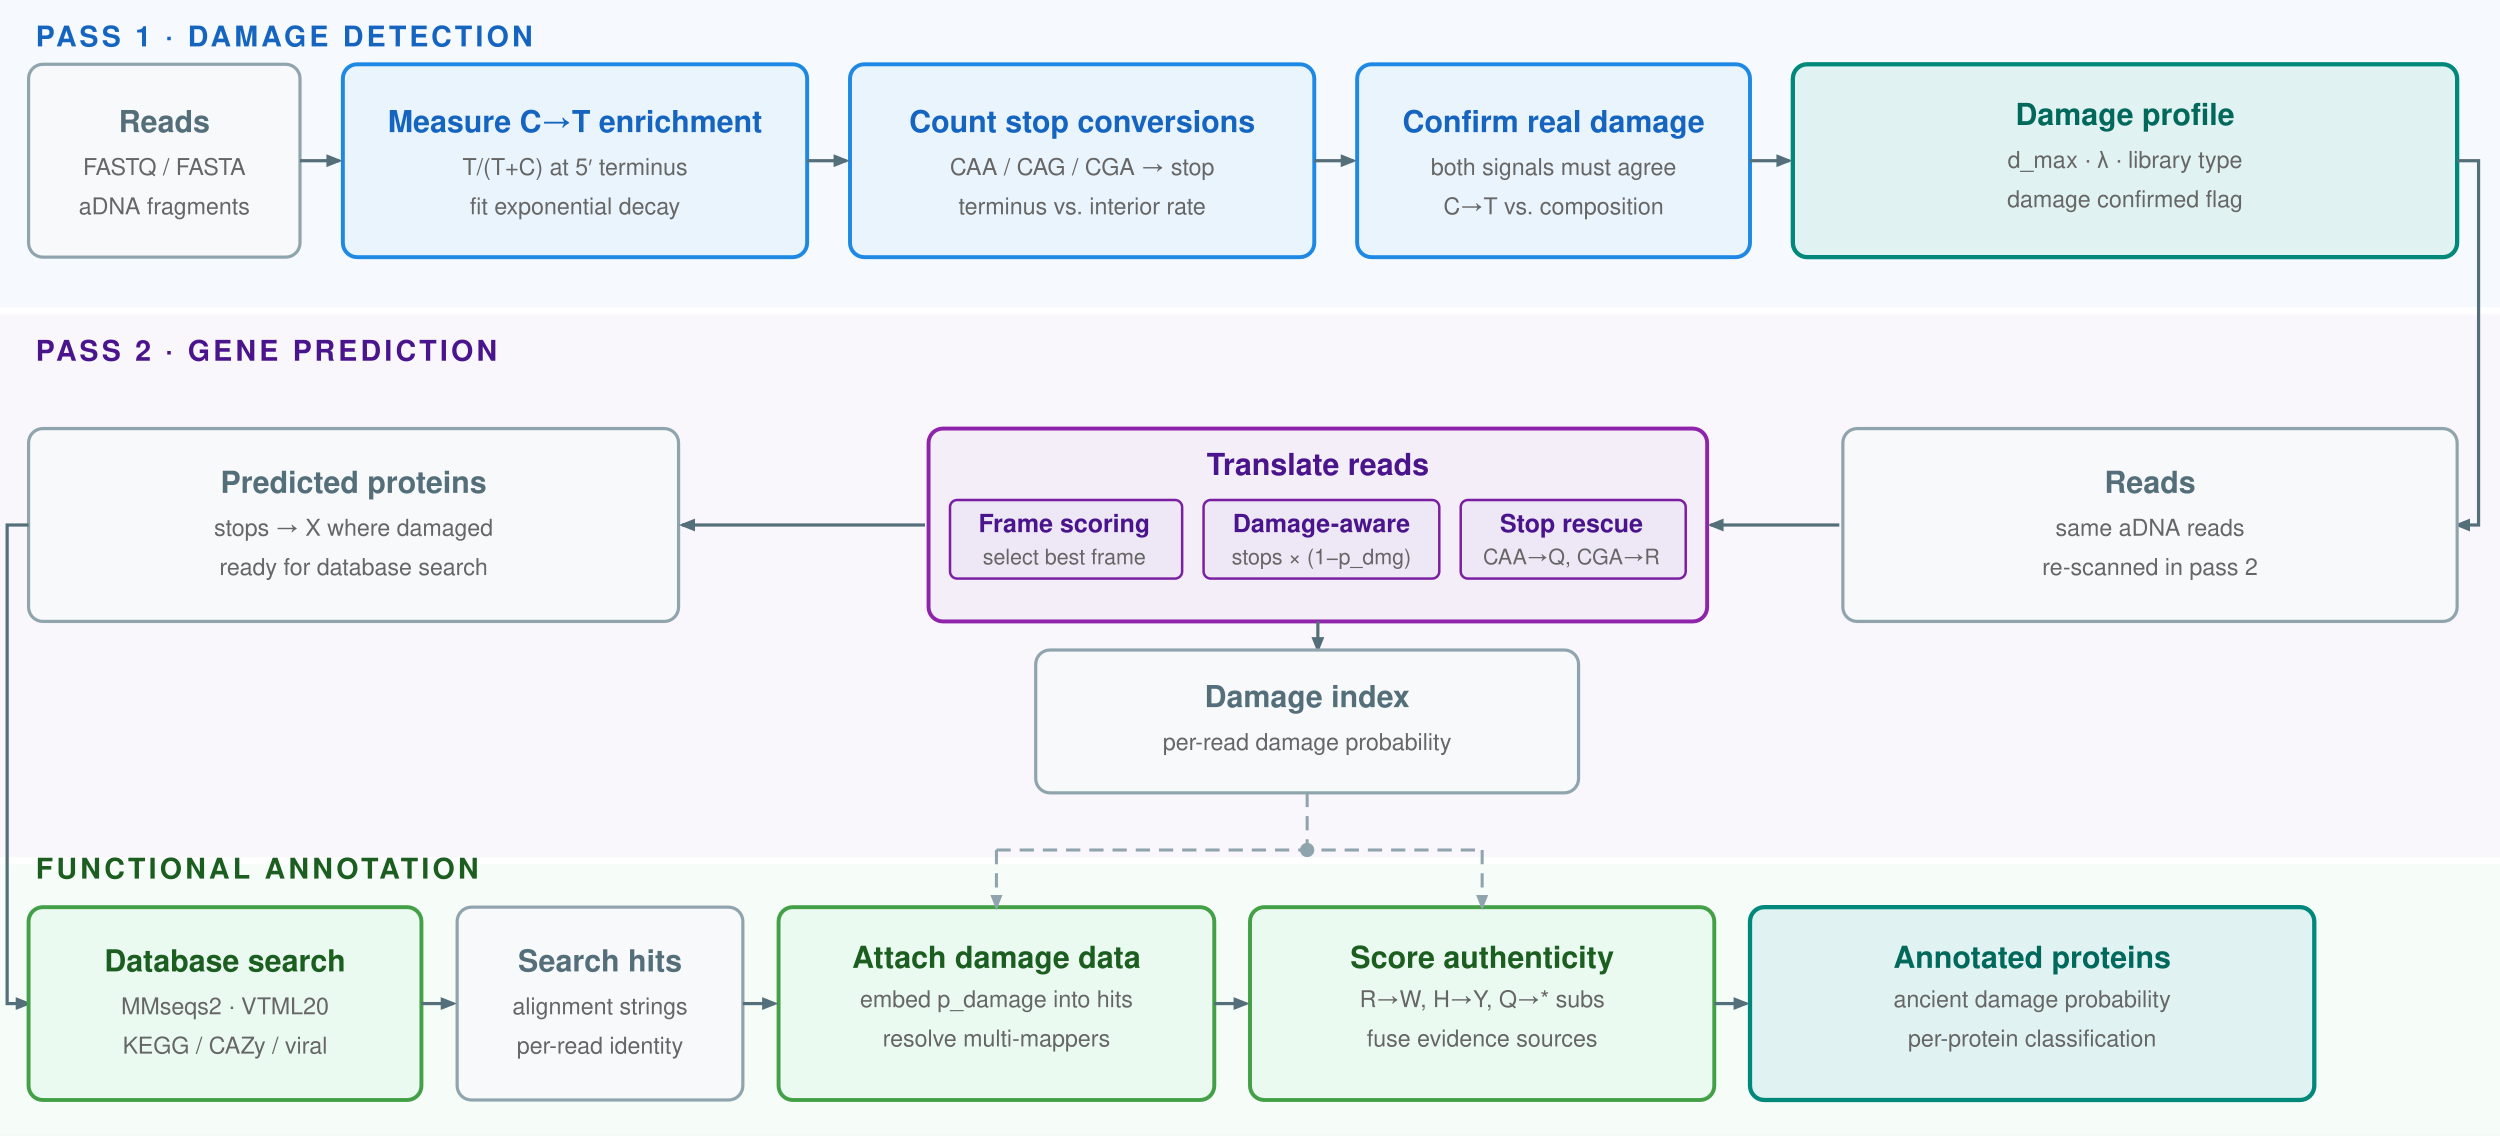
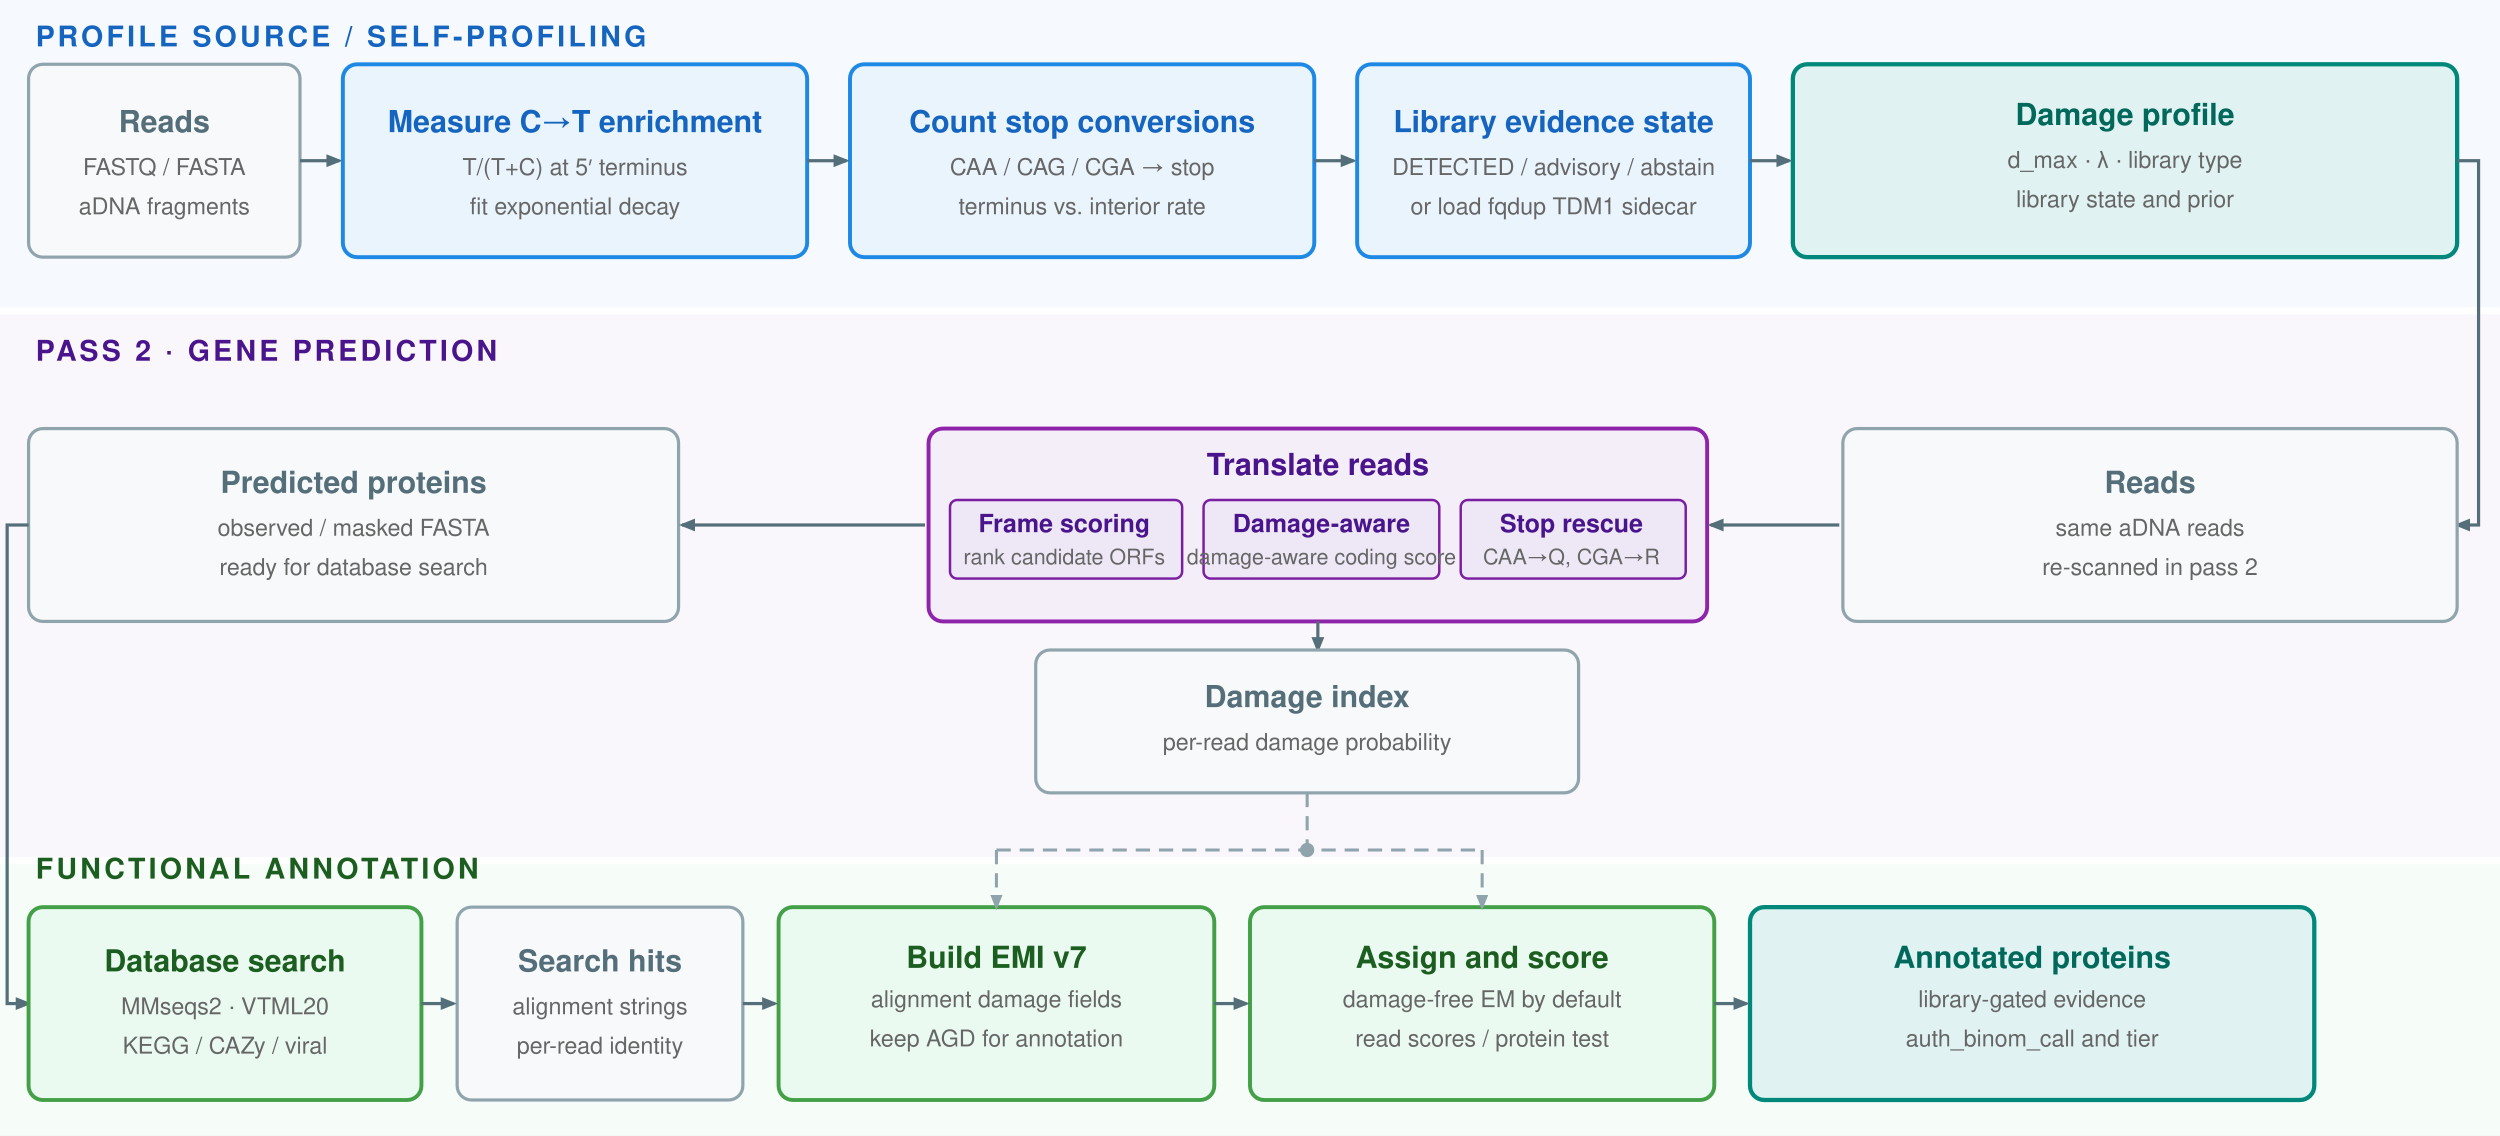
<svg xmlns="http://www.w3.org/2000/svg" width="700" height="318" viewBox="0 0 700 318">
  <defs>
    <style>
      text { font-family: -apple-system, Helvetica, Arial, sans-serif; }
      .ph  { font-size: 8px; font-weight: 700; letter-spacing: 0.9px; }
      .nt  { font-size: 8.5px; font-weight: 600; text-anchor: middle; }
      .ns  { font-size: 6.5px; text-anchor: middle; fill: #666; }
      .file { fill: #F7F9FA; stroke: #90A4AE; stroke-width: 0.9; }
      .p1  { fill: #EAF4FD; stroke: #1E88E5; stroke-width: 1.1; }
      .p2  { fill: #F4EEF9; stroke: #8E24AA; stroke-width: 1.1; }
      .p3  { fill: #EAFAF1; stroke: #43A047; stroke-width: 1.1; }
      .out { fill: #E0F2F1; stroke: #00897B; stroke-width: 1.2; }
      .sub { fill: #EDE7F6; stroke: #7B1FA2; stroke-width: 0.7; }
      .arr  { fill: none; stroke: #546E7A; stroke-width: 0.9; marker-end: url(#ah); }
      .dash  { fill: none; stroke: #90A4AE; stroke-width: 0.85; stroke-dasharray: 4,2.5; marker-end: url(#ahg); }
      .dline { fill: none; stroke: #90A4AE; stroke-width: 0.85; stroke-dasharray: 4,2.5; }
    </style>
    <marker id="ah" markerWidth="5" markerHeight="4" refX="4" refY="2" orient="auto">
      <polygon points="0 0,5 2,0 4" fill="#546E7A" />
    </marker>
    <marker id="ahg" markerWidth="5" markerHeight="4" refX="4" refY="2" orient="auto">
      <polygon points="0 0,5 2,0 4" fill="#90A4AE" />
    </marker>
  </defs>
  <rect width="700" height="318" fill="white" />
  <rect x="0" y="0" width="700" height="86" fill="#EAF4FD" opacity="0.45" />
  <rect x="0" y="88" width="700" height="152" fill="#F4EEF9" opacity="0.45" />
  <rect x="0" y="242" width="700" height="76" fill="#EAFAF1" opacity="0.45" />
-   <text x="10" y="13" class="ph" fill="#1565C0">PASS 1  ·  DAMAGE DETECTION</text>
+   <text x="10" y="13" class="ph" fill="#1565C0">PROFILE SOURCE / SELF-PROFILING</text>
  <rect x="8" y="18" width="76" height="54" rx="4" class="file" />
  <text x="46" y="37" class="nt" fill="#546E7A">Reads</text>
  <text x="46" y="49" class="ns">FASTQ / FASTA</text>
  <text x="46" y="60" class="ns">aDNA fragments</text>
  <rect x="96" y="18" width="130" height="54" rx="4" class="p1" />
  <text x="161" y="37" class="nt" fill="#1565C0">Measure C→T enrichment</text>
  <text x="161" y="49" class="ns">T/(T+C) at 5′ terminus</text>
  <text x="161" y="60" class="ns">fit exponential decay</text>
  <rect x="238" y="18" width="130" height="54" rx="4" class="p1" />
  <text x="303" y="37" class="nt" fill="#1565C0">Count stop conversions</text>
  <text x="303" y="49" class="ns">CAA / CAG / CGA → stop</text>
  <text x="303" y="60" class="ns">terminus vs. interior rate</text>
  <rect x="380" y="18" width="110" height="54" rx="4" class="p1" />
-   <text x="435" y="37" class="nt" fill="#1565C0">Confirm real damage</text>
-   <text x="435" y="49" class="ns">both signals must agree</text>
-   <text x="435" y="60" class="ns">C→T vs. composition</text>
+   <text x="435" y="37" class="nt" fill="#1565C0">Library evidence state</text>
+   <text x="435" y="49" class="ns">DETECTED / advisory / abstain</text>
+   <text x="435" y="60" class="ns">or load fqdup TDM1 sidecar</text>
  <rect x="502" y="18" width="186" height="54" rx="4" class="out" />
  <text x="595" y="35" class="nt" fill="#00695C">Damage profile</text>
  <text x="595" y="47" class="ns">d_max · λ · library type</text>
-   <text x="595" y="58" class="ns">damage confirmed flag</text>
+   <text x="595" y="58" class="ns">library state and prior</text>
  <line x1="84" y1="45" x2="95" y2="45" class="arr" />
  <line x1="226" y1="45" x2="237" y2="45" class="arr" />
  <line x1="368" y1="45" x2="379" y2="45" class="arr" />
  <line x1="490" y1="45" x2="501" y2="45" class="arr" />
  <path d="M 688 45 L 694 45 L 694 147 L 688 147" class="arr" />
  <text x="10" y="101" class="ph" fill="#4A148C">PASS 2  ·  GENE PREDICTION</text>
  <rect x="516" y="120" width="172" height="54" rx="4" class="file" />
  <text x="602" y="138" class="nt" fill="#546E7A">Reads</text>
  <text x="602" y="150" class="ns">same aDNA reads</text>
  <text x="602" y="161" class="ns">re-scanned in pass 2</text>
  <rect x="260" y="120" width="218" height="54" rx="4" class="p2" />
  <text x="369" y="133" class="nt" fill="#4A148C">Translate reads</text>
  <rect x="266" y="140" width="65" height="22" rx="2" class="sub" />
  <text x="298" y="149" class="nt" fill="#4A148C" style="font-size:7px">Frame scoring</text>
-   <text x="298" y="158" class="ns" style="font-size:6px">select best frame</text>
+   <text x="298" y="158" class="ns" style="font-size:6px">rank candidate ORFs</text>
  <rect x="337" y="140" width="66" height="22" rx="2" class="sub" />
  <text x="370" y="149" class="nt" fill="#4A148C" style="font-size:7px">Damage-aware</text>
-   <text x="370" y="158" class="ns" style="font-size:6px">stops × (1−p_dmg)</text>
+   <text x="370" y="158" class="ns" style="font-size:6px">damage-aware coding score</text>
  <rect x="409" y="140" width="63" height="22" rx="2" class="sub" />
  <text x="440" y="149" class="nt" fill="#4A148C" style="font-size:7px">Stop rescue</text>
  <text x="440" y="158" class="ns" style="font-size:6px">CAA→Q, CGA→R</text>
  <rect x="8" y="120" width="182" height="54" rx="4" class="file" />
  <text x="99" y="138" class="nt" fill="#546E7A">Predicted proteins</text>
-   <text x="99" y="150" class="ns">stops → X where damaged</text>
+   <text x="99" y="150" class="ns">observed / masked FASTA</text>
  <text x="99" y="161" class="ns">ready for database search</text>
  <line x1="515" y1="147" x2="479" y2="147" class="arr" />
  <line x1="259" y1="147" x2="191" y2="147" class="arr" />
  <path d="M 369 174 L 369 182" class="arr" />
  <rect x="290" y="182" width="152" height="40" rx="4" class="file" />
  <text x="366" y="198" class="nt" fill="#546E7A">Damage index</text>
  <text x="366" y="210" class="ns">per-read damage probability</text>
  <path d="M 8 147 L 2 147 L 2 281 L 8 281" class="arr" />
  <text x="10" y="246" class="ph" fill="#1B5E20">FUNCTIONAL ANNOTATION</text>
  <rect x="8" y="254" width="110" height="54" rx="4" class="p3" />
  <text x="63" y="272" class="nt" fill="#1B5E20">Database search</text>
  <text x="63" y="284" class="ns">MMseqs2 · VTML20</text>
  <text x="63" y="295" class="ns">KEGG / CAZy / viral</text>
  <rect x="128" y="254" width="80" height="54" rx="4" class="file" />
  <text x="168" y="272" class="nt" fill="#546E7A">Search hits</text>
  <text x="168" y="284" class="ns">alignment strings</text>
  <text x="168" y="295" class="ns">per-read identity</text>
  <rect x="218" y="254" width="122" height="54" rx="4" class="p3" />
-   <text x="279" y="271" class="nt" fill="#1B5E20">Attach damage data</text>
-   <text x="279" y="282" class="ns">embed p_damage into hits</text>
-   <text x="279" y="293" class="ns">resolve multi-mappers</text>
+   <text x="279" y="271" class="nt" fill="#1B5E20">Build EMI v7</text>
+   <text x="279" y="282" class="ns">alignment damage fields</text>
+   <text x="279" y="293" class="ns">keep AGD for annotation</text>
  <rect x="350" y="254" width="130" height="54" rx="4" class="p3" />
-   <text x="415" y="271" class="nt" fill="#1B5E20">Score authenticity</text>
-   <text x="415" y="282" class="ns">R→W, H→Y, Q→* subs</text>
-   <text x="415" y="293" class="ns">fuse evidence sources</text>
+   <text x="415" y="271" class="nt" fill="#1B5E20">Assign and score</text>
+   <text x="415" y="282" class="ns">damage-free EM by default</text>
+   <text x="415" y="293" class="ns">read scores / protein test</text>
  <rect x="490" y="254" width="158" height="54" rx="4" class="out" />
  <text x="569" y="271" class="nt" fill="#00695C">Annotated proteins</text>
-   <text x="569" y="282" class="ns">ancient damage probability</text>
-   <text x="569" y="293" class="ns">per-protein classification</text>
+   <text x="569" y="282" class="ns">library-gated evidence</text>
+   <text x="569" y="293" class="ns">auth_binom_call and tier</text>
  <line x1="118" y1="281" x2="127" y2="281" class="arr" />
  <line x1="208" y1="281" x2="217" y2="281" class="arr" />
  <line x1="340" y1="281" x2="349" y2="281" class="arr" />
  <line x1="480" y1="281" x2="489" y2="281" class="arr" />
  <line x1="366" y1="222" x2="366" y2="238" class="dline" />
  <line x1="279" y1="238" x2="415" y2="238" class="dline" />
  <circle cx="366" cy="238" r="2" fill="#90A4AE" />
  <line x1="279" y1="238" x2="279" y2="254" class="dash" />
  <line x1="415" y1="238" x2="415" y2="254" class="dash" />
</svg>
